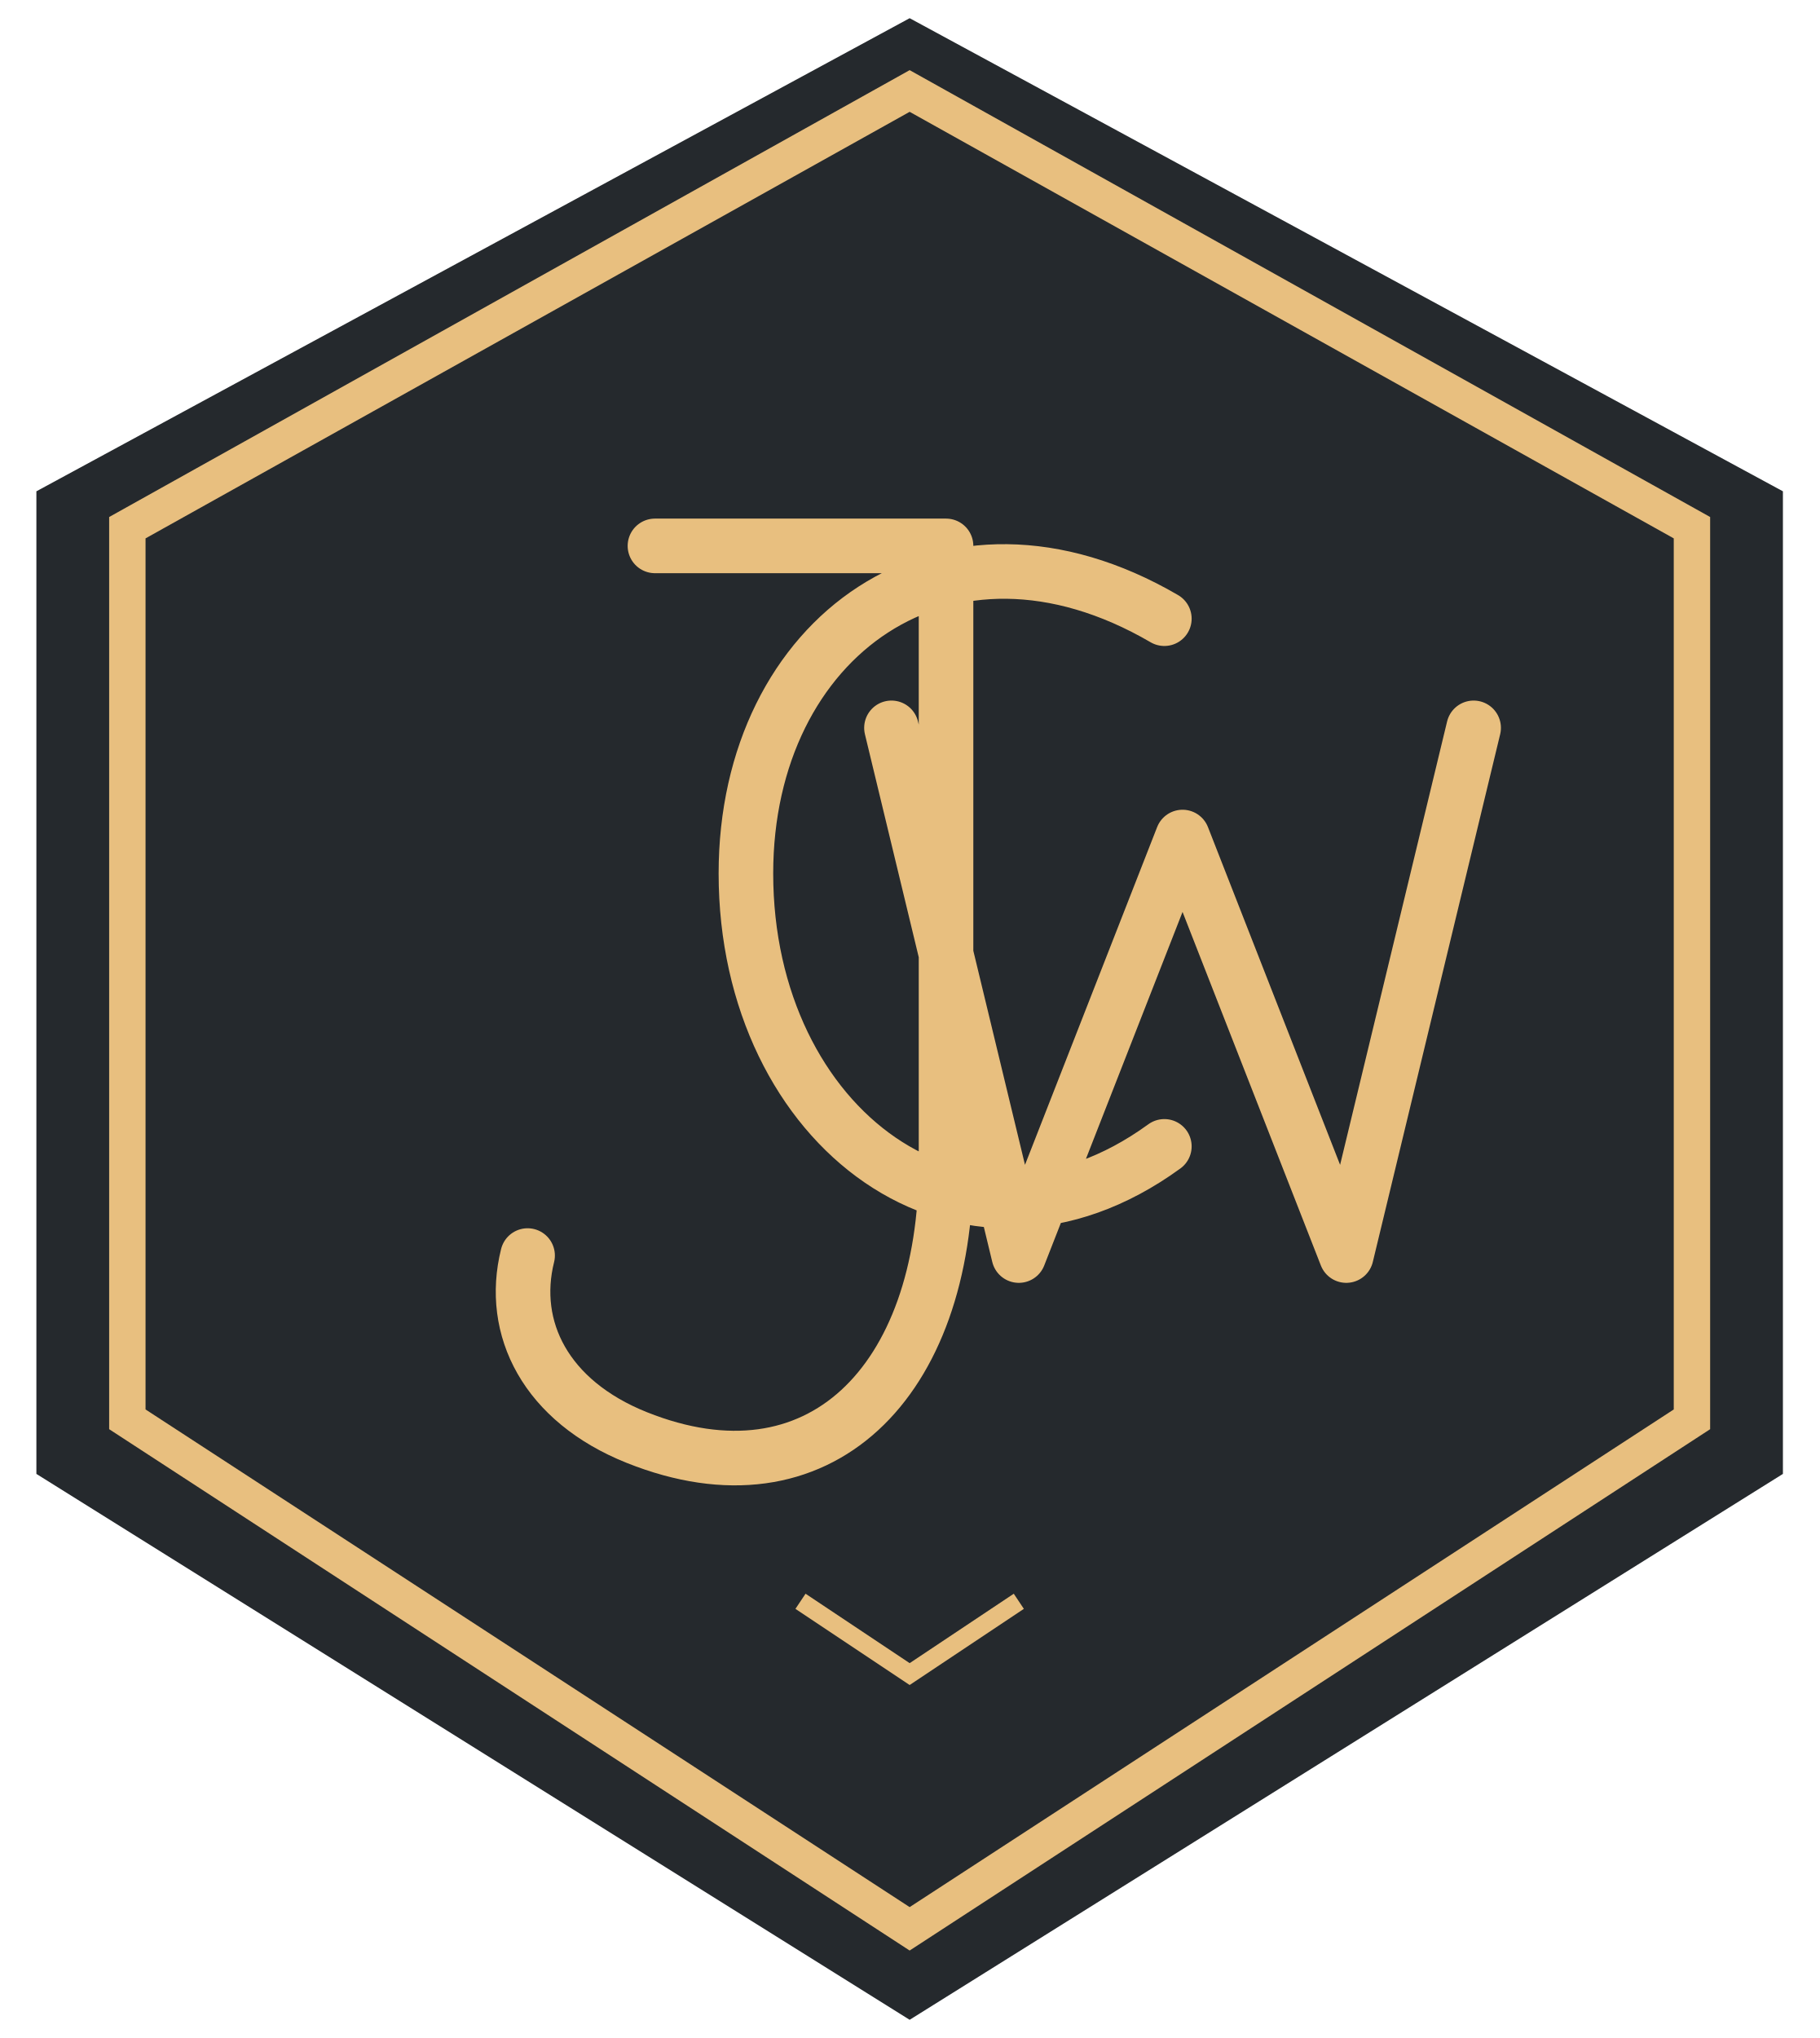
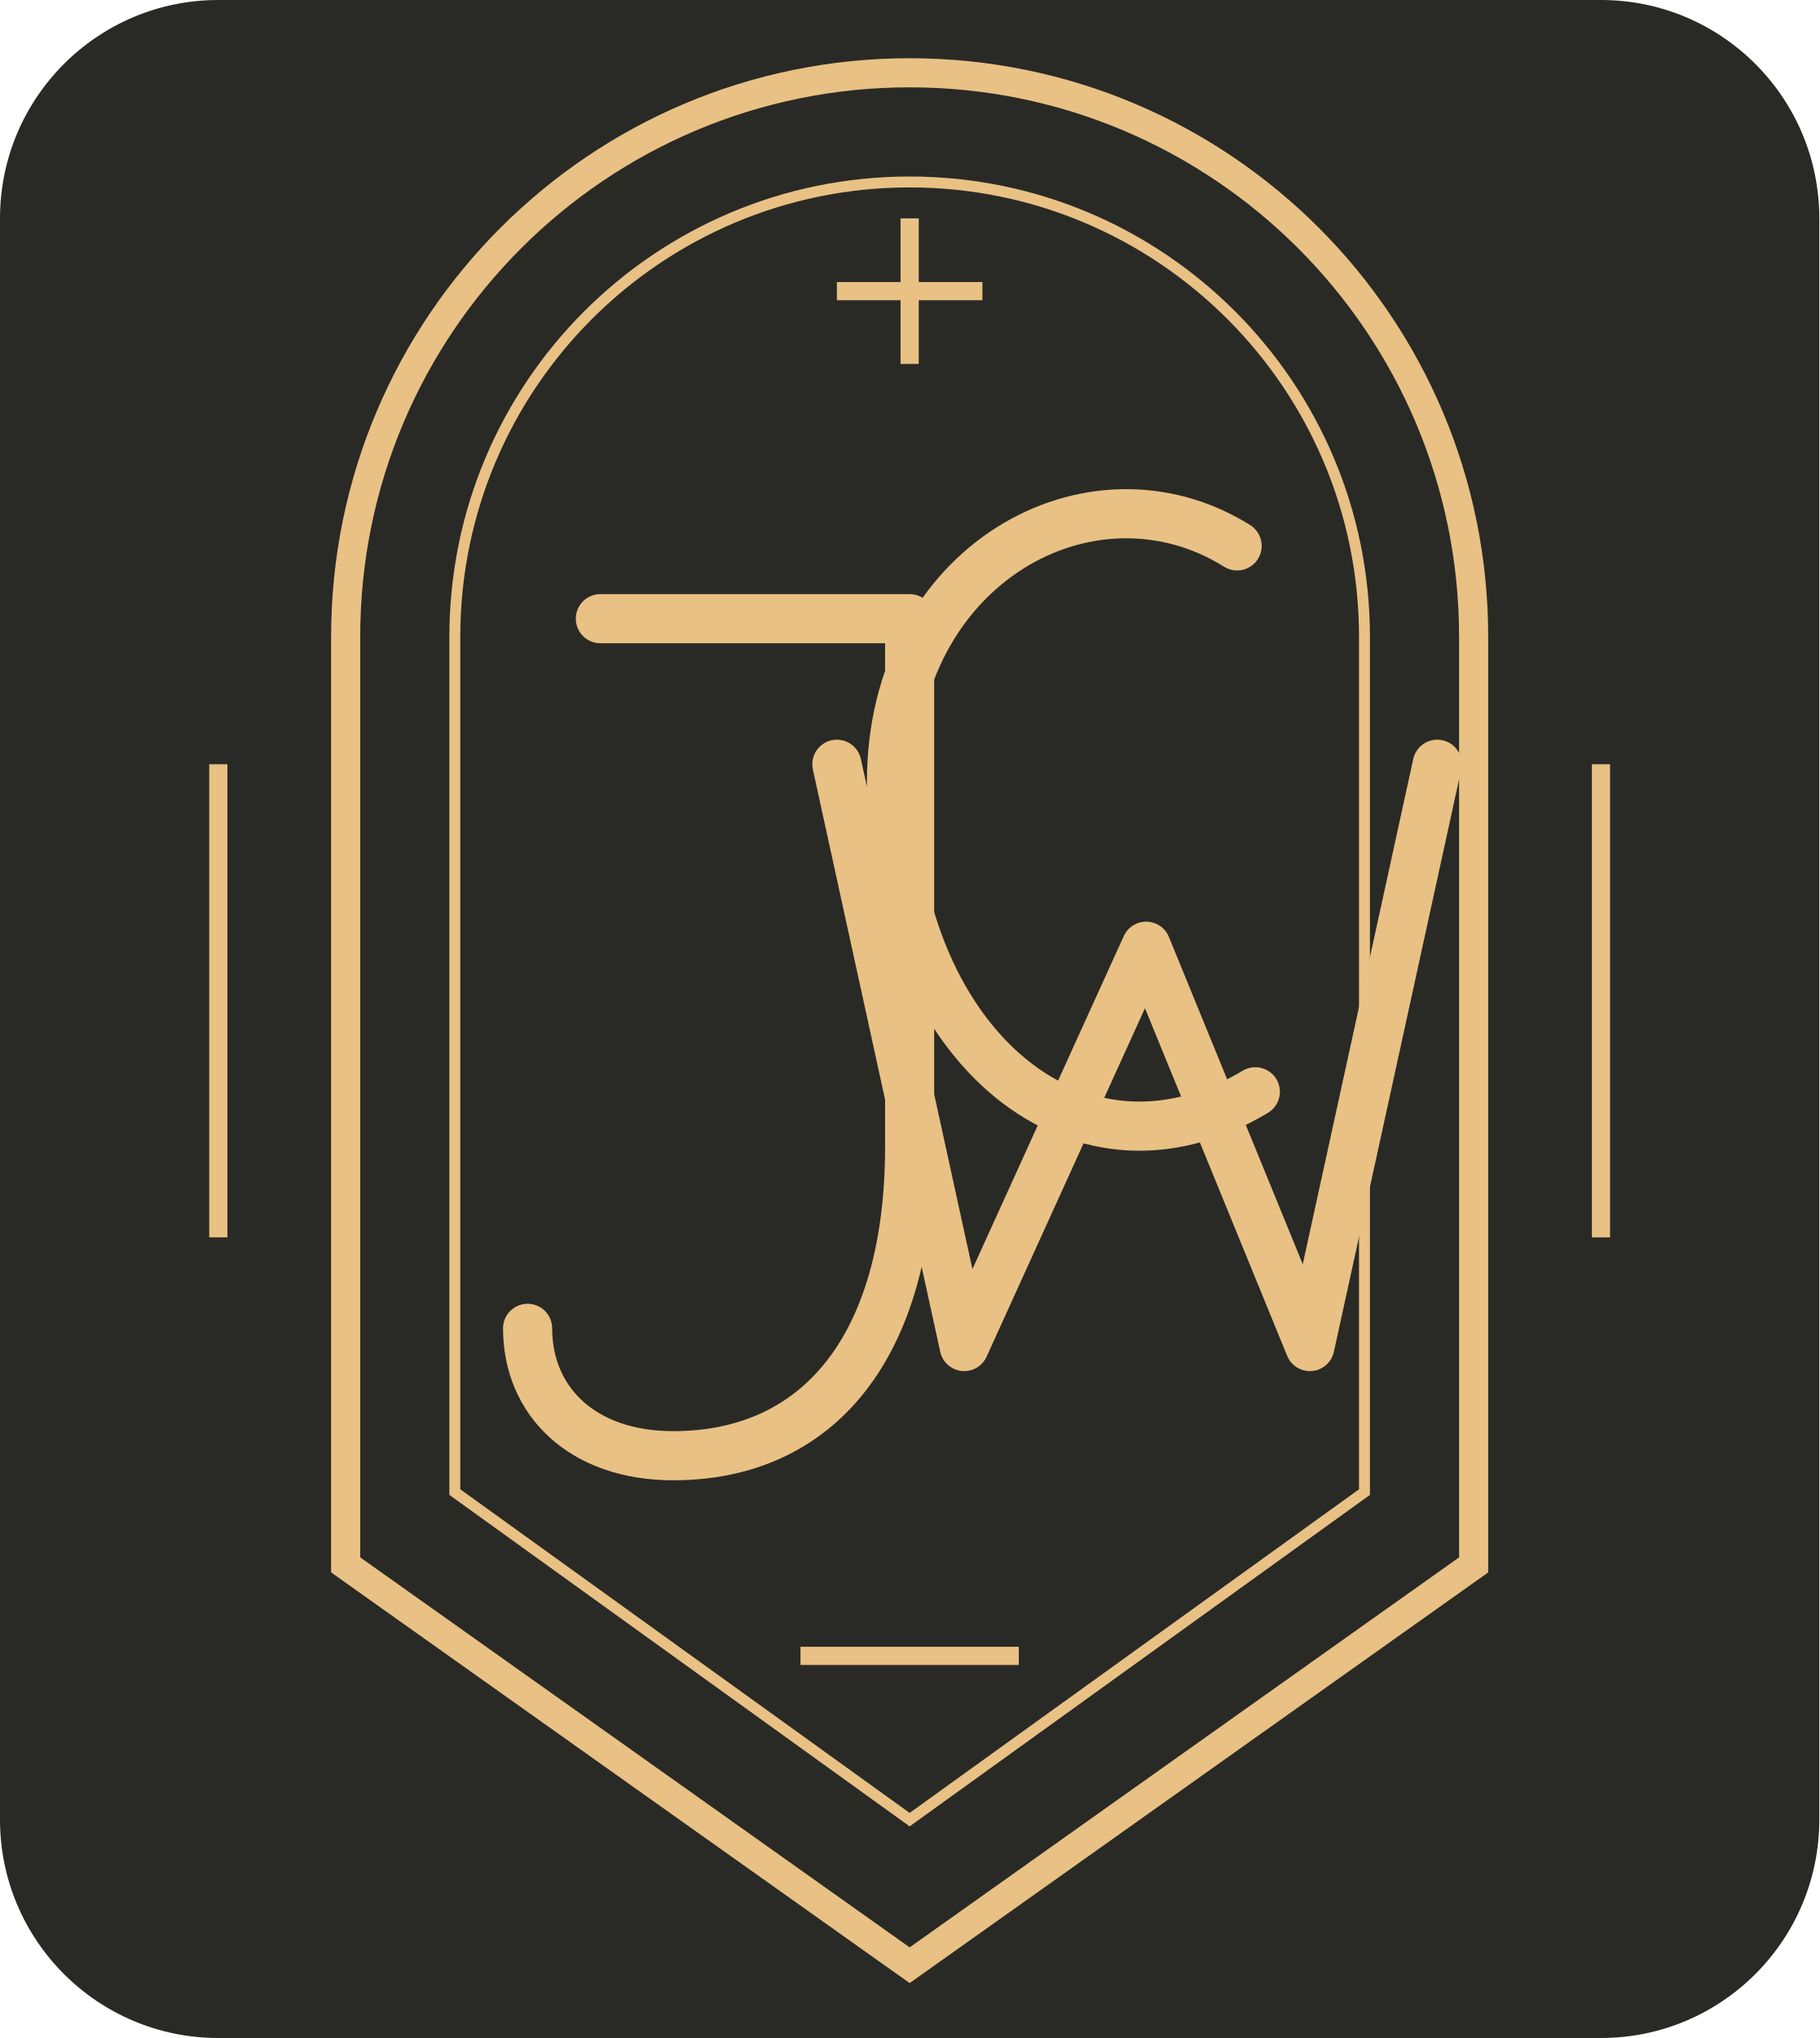
<svg xmlns="http://www.w3.org/2000/svg" viewBox="0 0 100 112" fill="none">
-   <path fill="#25292d" d="M50 1 98 27v54L50 111 2 81V27Z" />
-   <g stroke="#e8bf7f">
-     <path d="M50 5 93 29v49l-43 28L7 78V29Z" stroke-width="2" />
-     <path d="M36 30h16v34c0 12-7 19-17 15-5-2-7-6-6-10m20-29 7 29 9-23 9 23 7-29M64 34c-12-7-23 1-23 14 0 14 12 23 23 15" stroke-width="3" stroke-linecap="round" stroke-linejoin="round" />
-     <path d="m44 88 6 4 6-4" />
+   <rect width="100" height="112" rx="12" fill="#292a26" />
+   <g stroke="#e9c184">
+     <path d="M19 86V35a31 31 0 0 1 62 0v51L50 108 19 86Z" stroke-width="1.6" />
+     <path d="M25 82V35a25 25 0 0 1 50 0v47L50 100 25 82Z" stroke-width=".6" />
+     <path d="M33 34h17v29c0 11-5 17-13 17-5 0-8-3-8-7M46 42l7 32 10-22 9 22 7-32M68 30c-8-5-19 1-19 13 0 14 10 23 20 17" stroke-width="2.7" stroke-linecap="round" stroke-linejoin="round" />
+     <path d="M44 91h12M46 16h8M50 12v8M12 42v26m76-26v26" />
  </g>
</svg>
